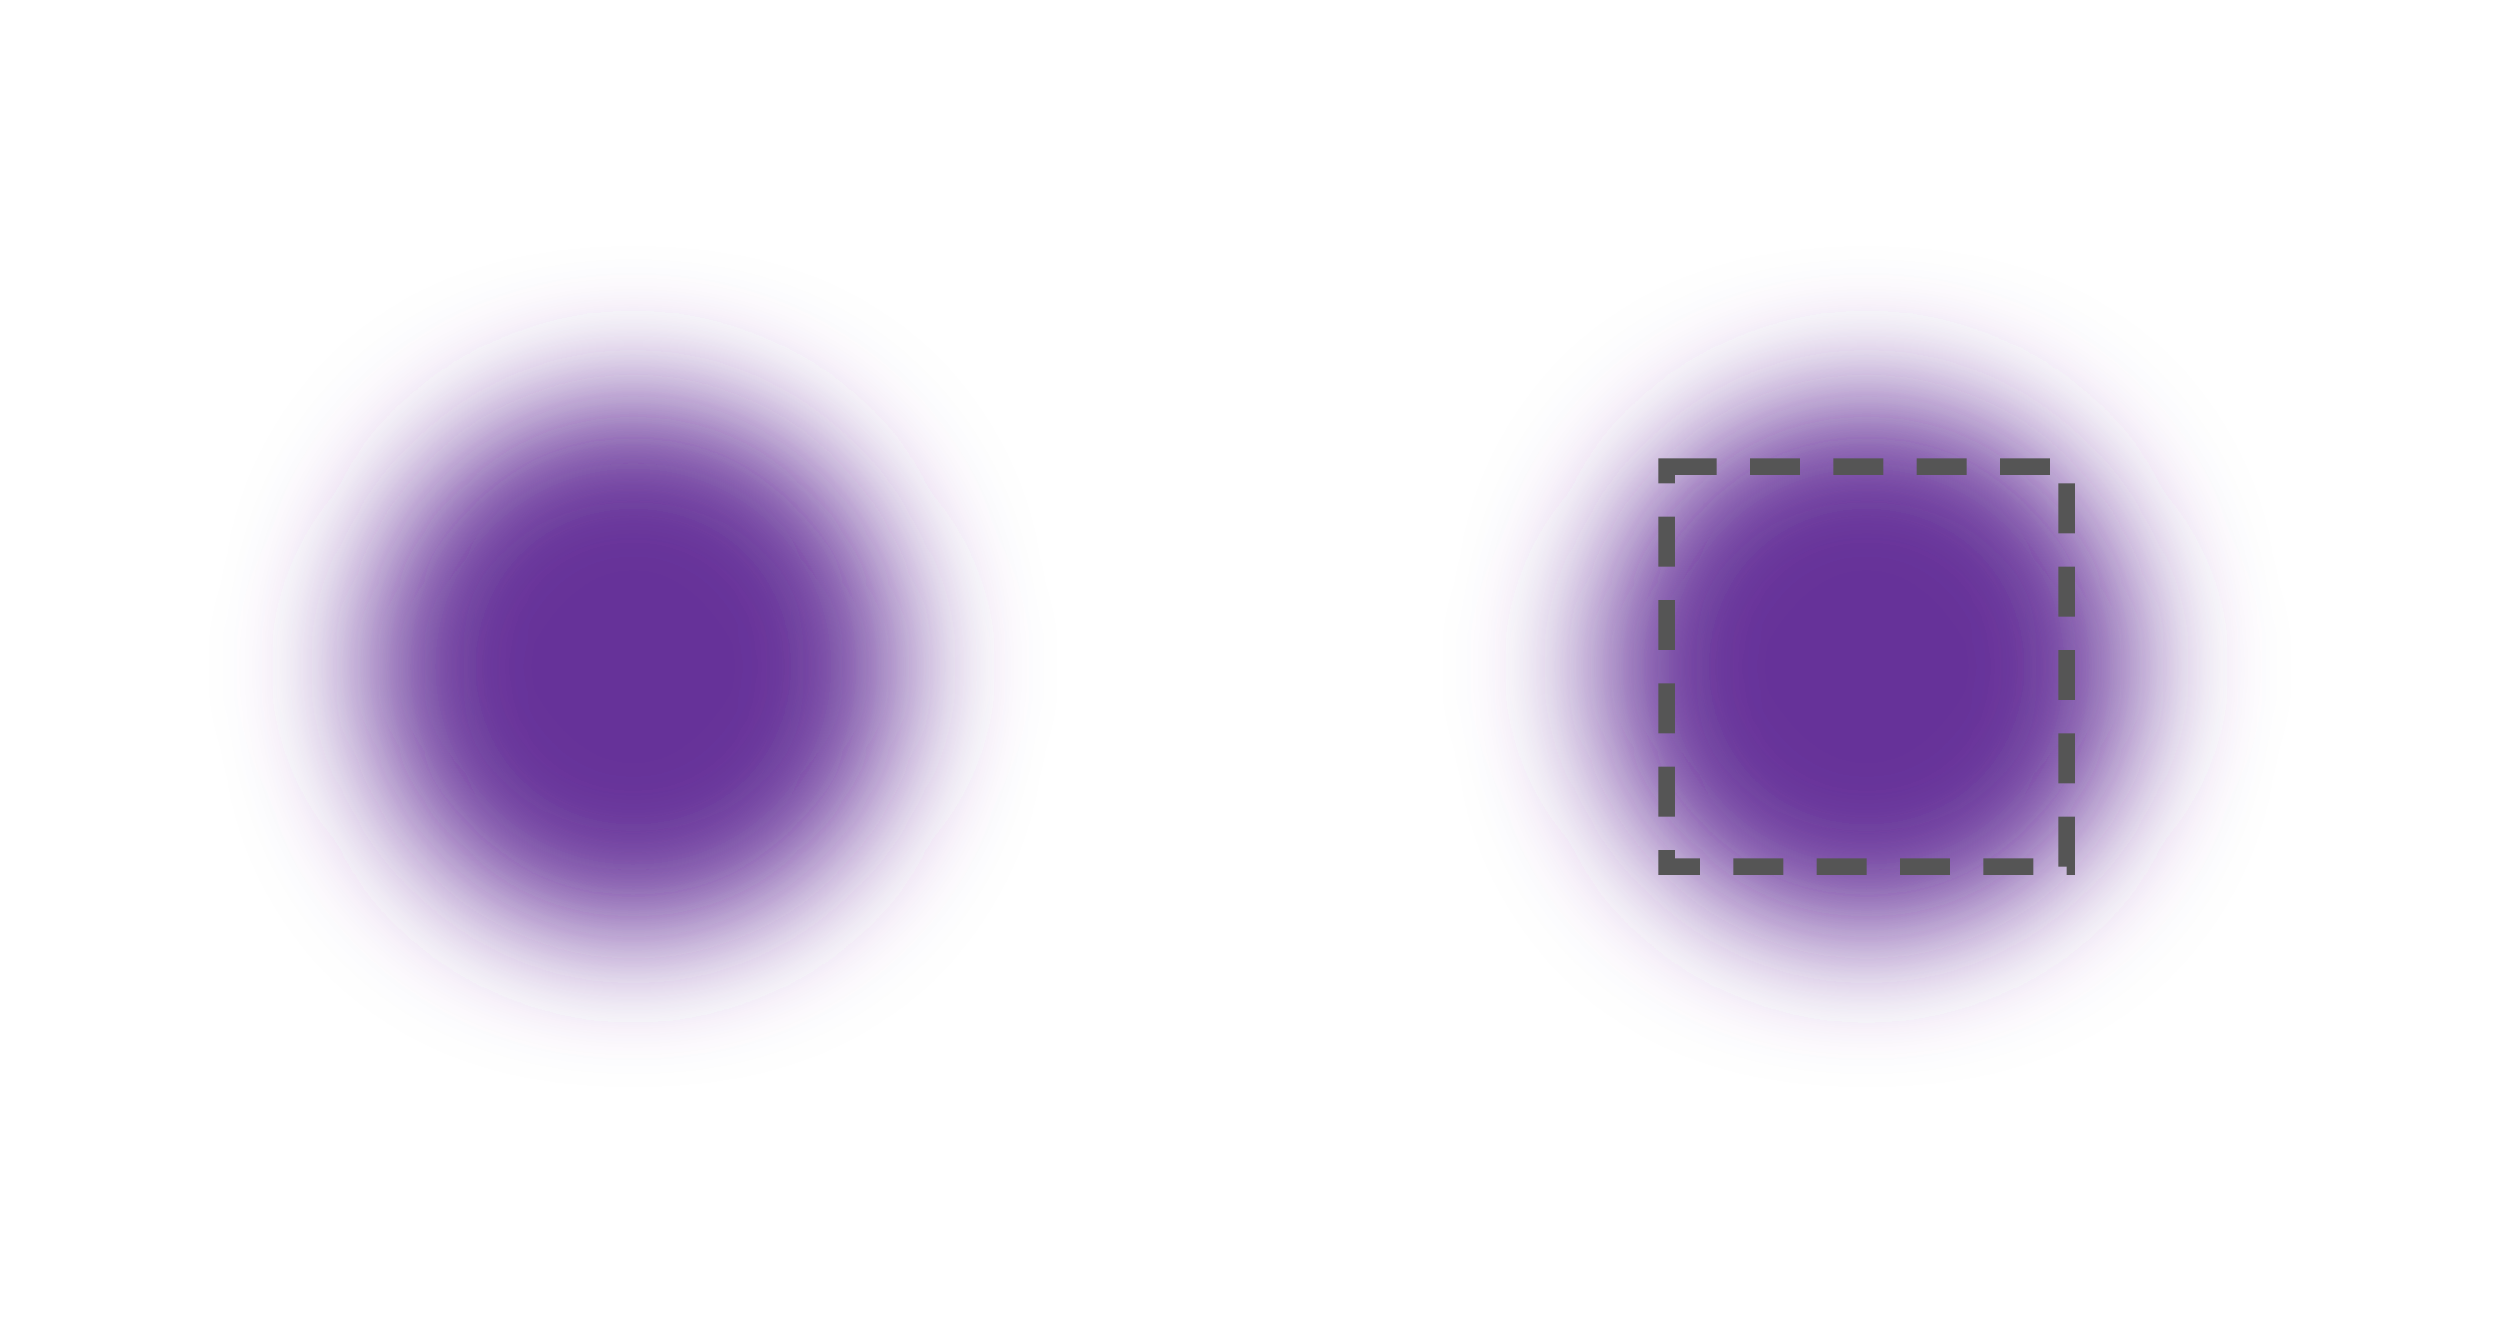
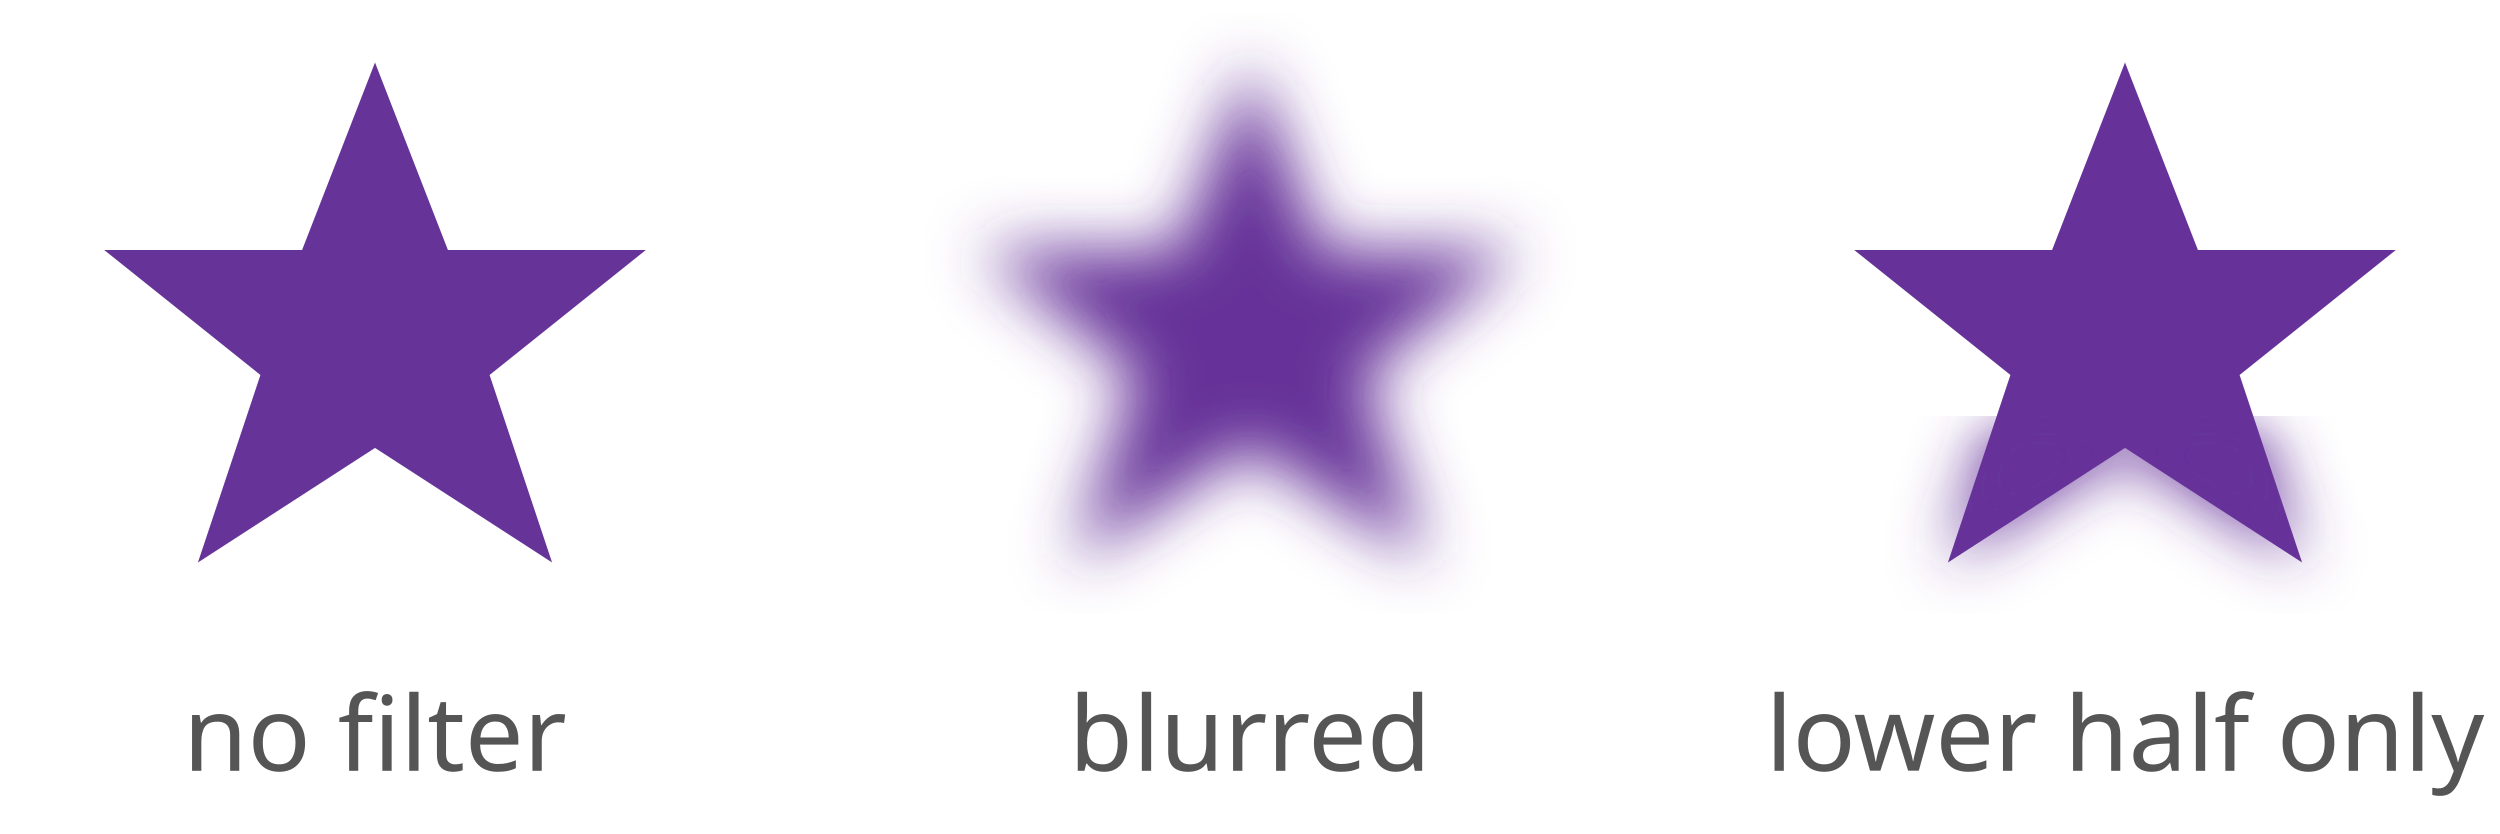
- <svg xmlns="http://www.w3.org/2000/svg" viewBox="0 0 150 80" width="300" height="160">
+ <svg xmlns="http://www.w3.org/2000/svg" viewBox="0 0 240 80" width="480" height="160">
  <defs>
-     <filter id="feGaussianBlur-1964662361-14299137" filterUnits="objectBoundingBox" x="-0.5" y="-0.5" width="2" height="2">
-       <feGaussianBlur result="feGaussianBlur-1964662361" in="SourceGraphic" stdDeviation="4" />
+     <filter id="feGaussianBlur-1964662368">
+       <feGaussianBlur result="feGaussianBlur-1964662368" in="SourceGraphic" stdDeviation="3" />
+     </filter>
+     <filter id="feMerge-SourceGraphic-feGaussianBlur-1964662368">
+       <feGaussianBlur result="feGaussianBlur-1964662368" x="0%" y="50%" width="100%" height="50%" in="SourceGraphic" stdDeviation="3" />
+       <feMerge result="feMerge-SourceGraphic-feGaussianBlur-1964662368">
+         <feMergeNode in="SourceGraphic" />
+         <feMergeNode in="feGaussianBlur-1964662368" />
+       </feMerge>
    </filter>
  </defs>
-   <circle r="16" cx="38" cy="40" fill="rebeccapurple" filter="url(#feGaussianBlur-1964662361-14299137)" />
-   <circle r="16" cx="112" cy="40" fill="rebeccapurple" filter="url(#feGaussianBlur-1964662361-14299137)" />
-   <rect x="100" y="28" width="24" height="24" fill="none" stroke="#555" stroke-width="1" stroke-dasharray="3 2" />
+   <polygon points="36,6 43,24 62,24 47,36 53,54 36,43 19,54 25,36 10,24 29,24" fill="rebeccapurple" />
+   <text x="36" y="74" text-anchor="middle" font-family="sans-serif" font-size="10px" fill="#555">no filter</text>
+   <polygon points="120,6 127,24 146,24 131,36 137,54 120,43 103,54 109,36 94,24 113,24" fill="rebeccapurple" filter="url(#feGaussianBlur-1964662368)" />
+   <text x="120" y="74" text-anchor="middle" font-family="sans-serif" font-size="10px" fill="#555">blurred</text>
+   <polygon points="204,6 211,24 230,24 215,36 221,54 204,43 187,54 193,36 178,24 197,24" fill="rebeccapurple" filter="url(#feMerge-SourceGraphic-feGaussianBlur-1964662368)" />
+   <text x="204" y="74" text-anchor="middle" font-family="sans-serif" font-size="10px" fill="#555">lower half only</text>
</svg>
